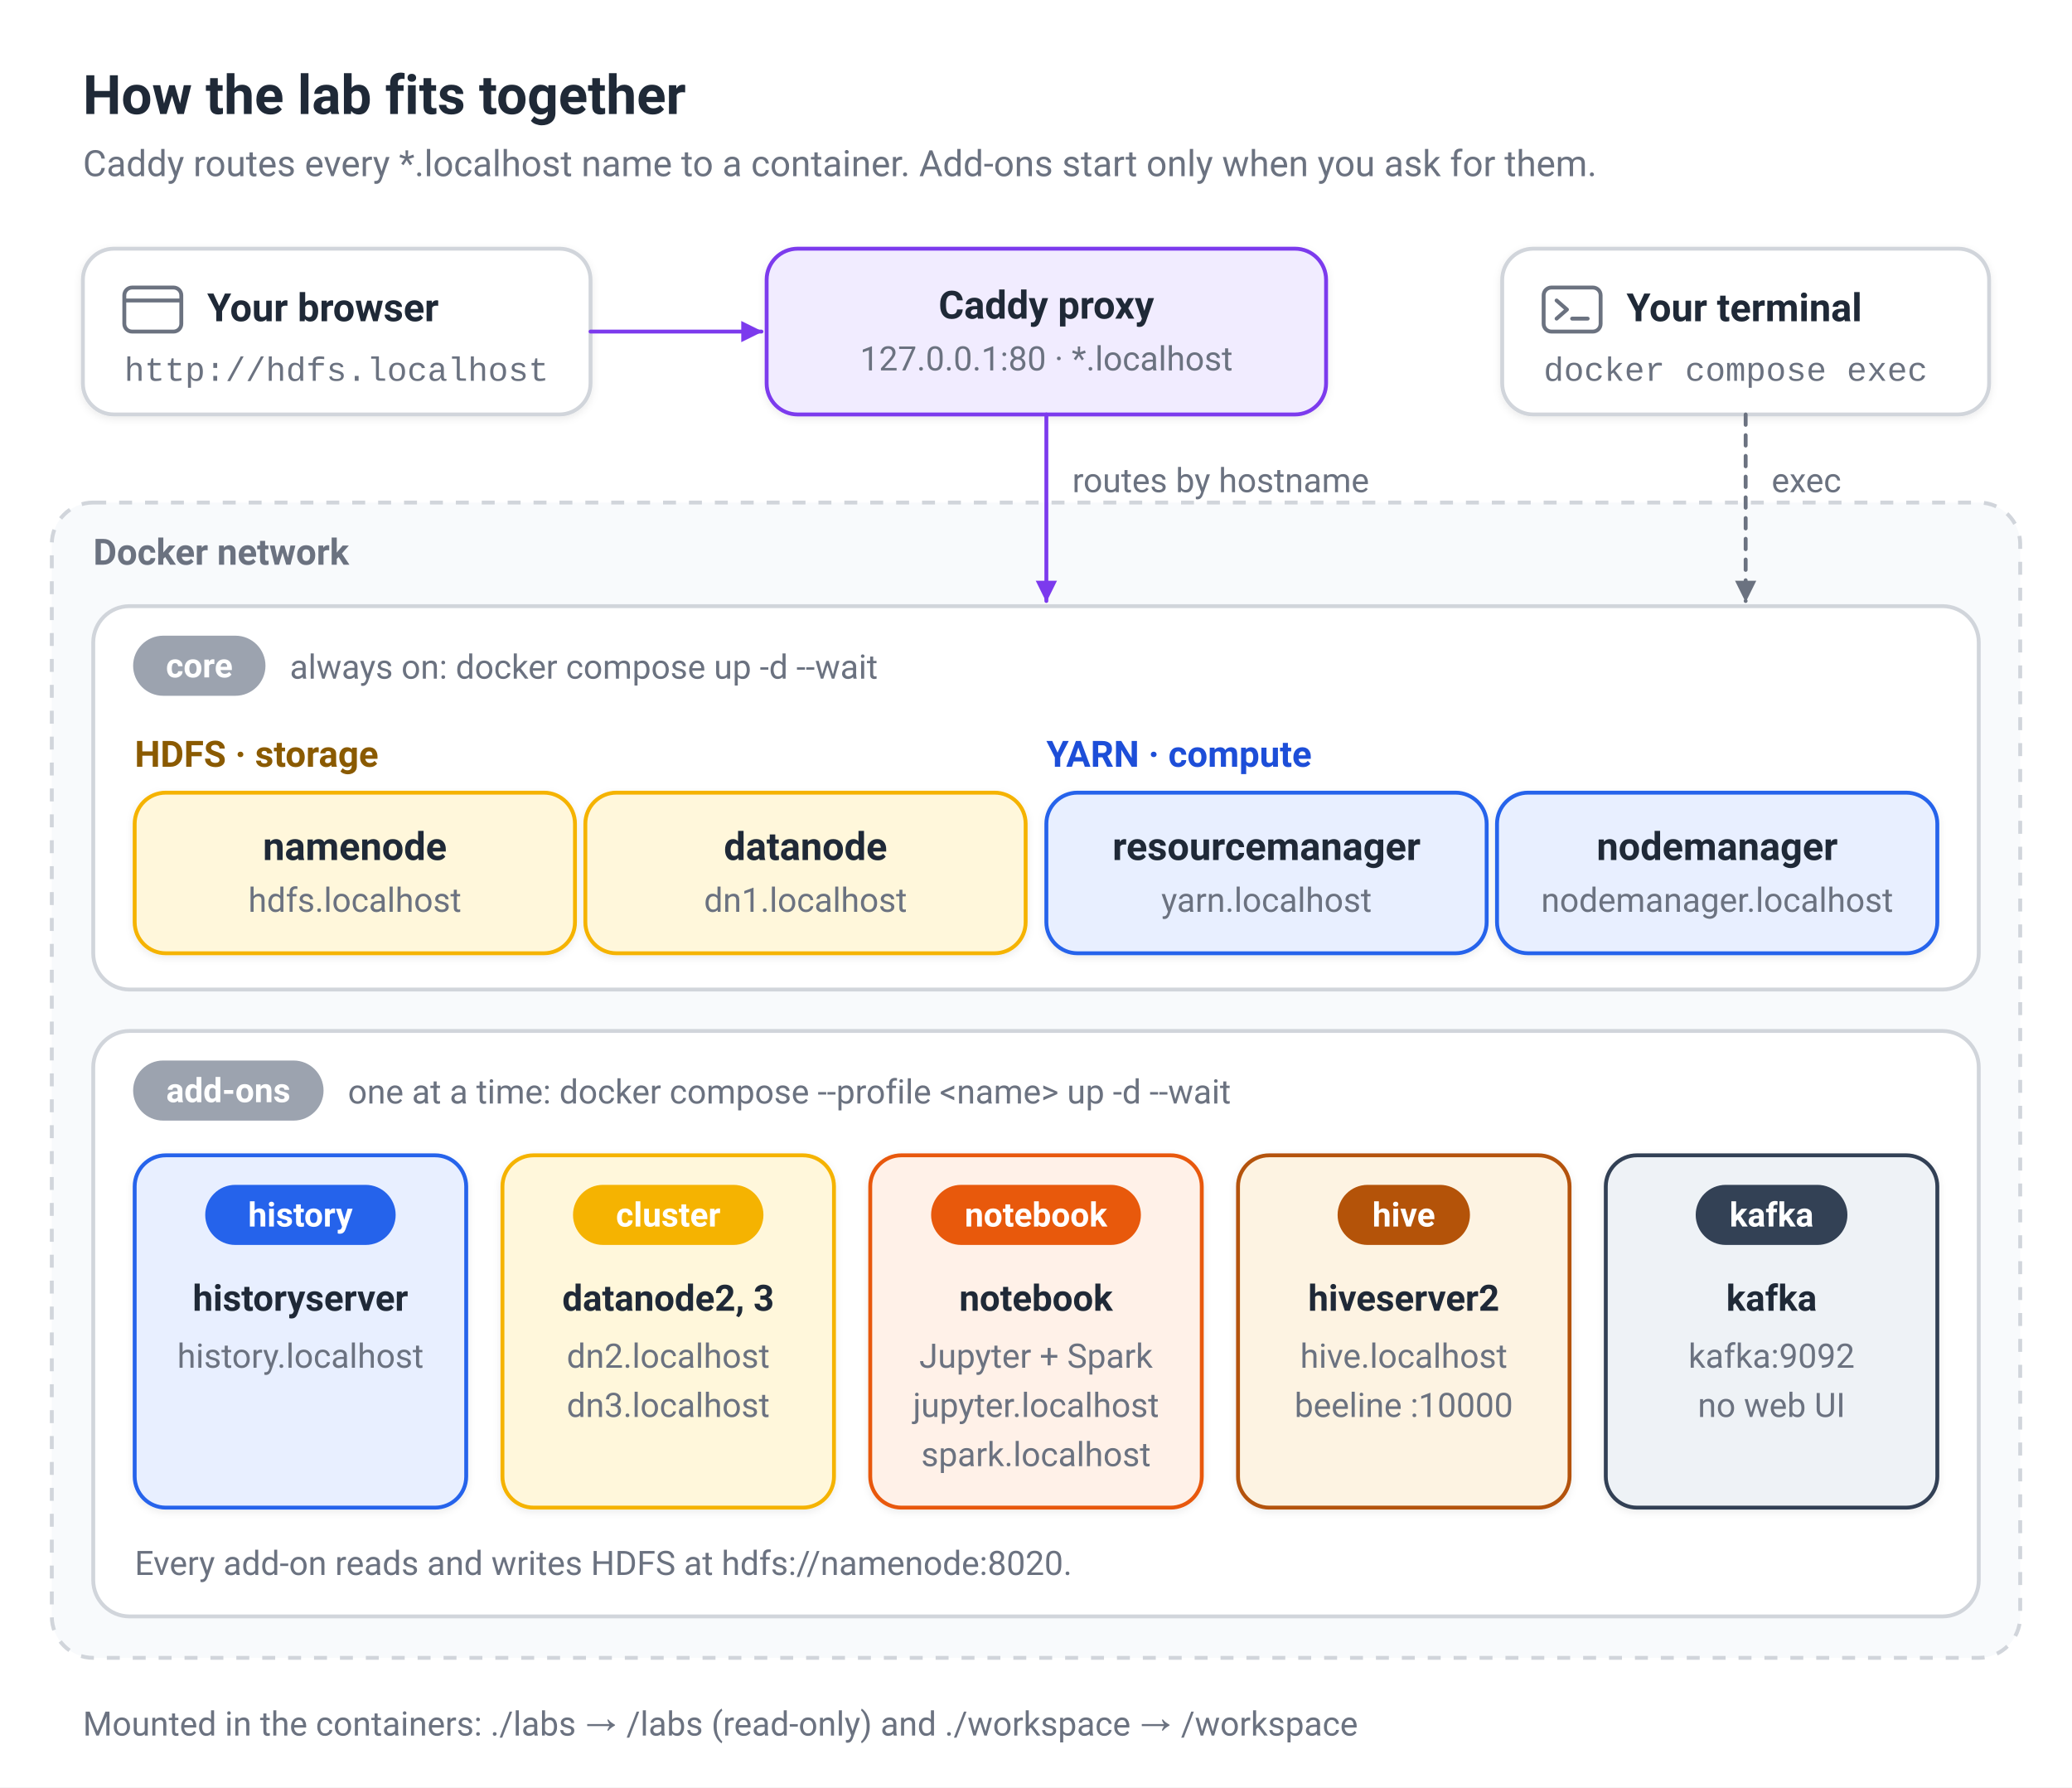
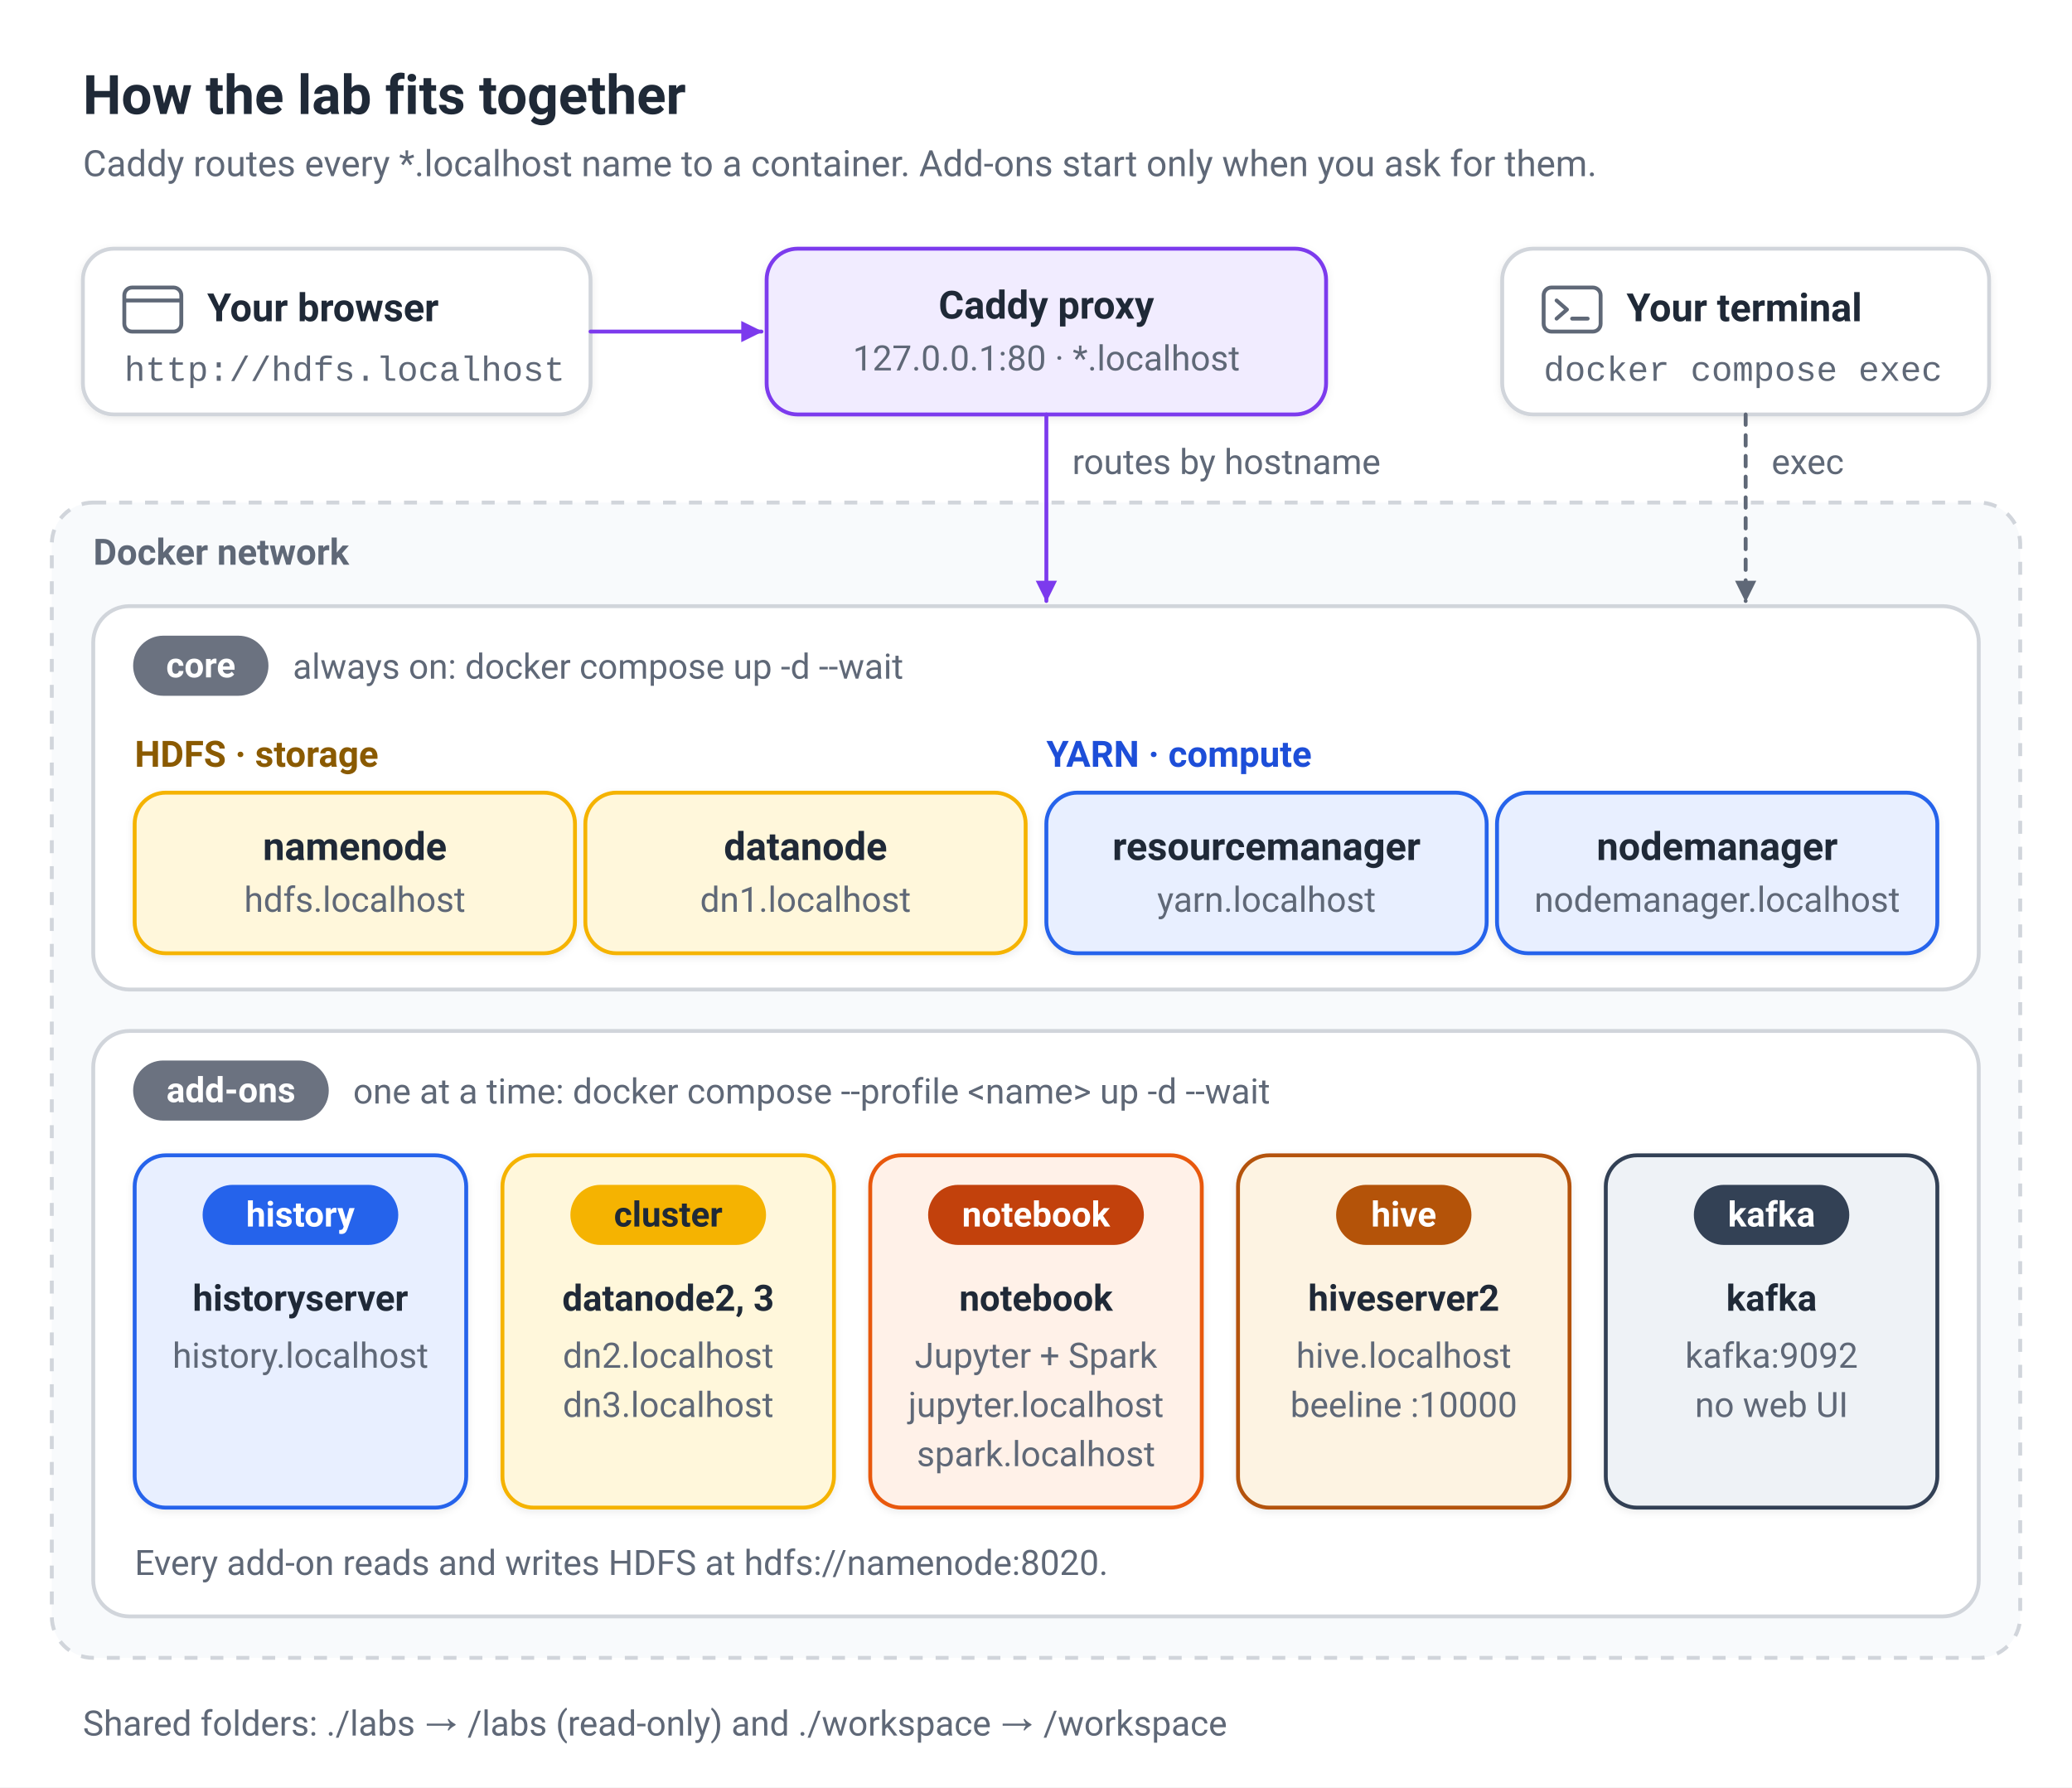
<svg xmlns="http://www.w3.org/2000/svg" width="800" height="690" viewBox="0 0 800 690" role="img" aria-labelledby="title desc" font-family="-apple-system, BlinkMacSystemFont, 'Segoe UI', Roboto, Helvetica, Arial, sans-serif">
  <style>text{font-family:-apple-system, BlinkMacSystemFont, 'Segoe UI', Roboto, Helvetica, Arial, sans-serif;fill:#1f2937}
.t{font-size:21px;font-weight:700}
- .st{font-size:14px;fill:#6b7280}
+ .st{font-size:14px;fill:#5f6877}
.h{font-size:15px;font-weight:600}
.hs{font-size:14px;font-weight:600}
.b{font-size:14px}
- .s{font-size:13px;fill:#6b7280}
- .m{font-family:ui-monospace, SFMono-Regular, Menlo, Consolas, 'Liberation Mono', monospace;font-size:13px}
- .ms{font-family:ui-monospace, SFMono-Regular, Menlo, Consolas, 'Liberation Mono', monospace;font-size:13px;fill:#6b7280}
+ .s{font-size:13.5px;fill:#5f6877}
+ .m{font-family:ui-monospace, SFMono-Regular, Menlo, Consolas, 'Liberation Mono', monospace;font-size:13.5px}
+ .ms{font-family:ui-monospace, SFMono-Regular, Menlo, Consolas, 'Liberation Mono', monospace;font-size:13.5px;fill:#5f6877}
.n{font-size:13px;font-weight:700;fill:#ffffff}</style>
  <defs>
    <filter id="sh" x="-5%" y="-5%" width="110%" height="125%">
      <feDropShadow dx="0" dy="1" stdDeviation="1.5" flood-color="#0f172a" flood-opacity="0.08" />
    </filter>
-     <marker id="a6b7280" viewBox="0 0 10 10" refX="8.5" refY="5" markerWidth="6.5" markerHeight="6.5" orient="auto-start-reverse">
-       <path d="M0.5 0.8 L9 5 L0.5 9.2 z" fill="#6b7280" />
+     <marker id="a5f6877" viewBox="0 0 10 10" refX="8.5" refY="5" markerWidth="6.5" markerHeight="6.5" orient="auto-start-reverse">
+       <path d="M0.5 0.8 L9 5 L0.5 9.2 z" fill="#5f6877" />
    </marker>
    <marker id="a7c3aed" viewBox="0 0 10 10" refX="8.5" refY="5" markerWidth="6.5" markerHeight="6.5" orient="auto-start-reverse">
      <path d="M0.5 0.8 L9 5 L0.5 9.2 z" fill="#7c3aed" />
    </marker>
  </defs>
  <rect width="800" height="690" fill="#ffffff" />
  <text x="32" y="44" class="t">How the lab fits together</text>
  <text x="32" y="68" class="st">Caddy routes every *.localhost name to a container. Add-ons start only when you ask for them.</text>
  <rect x="32" y="96" width="196" height="64" rx="12" fill="#ffffff" stroke="#d1d5db" stroke-width="1.5" filter="url(#sh)" />
-   <rect x="48" y="111" width="22" height="17" rx="3" fill="#ffffff" stroke="#6b7280" stroke-width="1.5" />
-   <line x1="48" y1="116" x2="70" y2="116" stroke="#6b7280" stroke-width="1.5" />
+   <rect x="48" y="111" width="22" height="17" rx="3" fill="#ffffff" stroke="#5f6877" stroke-width="1.5" />
+   <line x1="48" y1="116" x2="70" y2="116" stroke="#5f6877" stroke-width="1.5" />
  <text x="80" y="124" class="h">Your browser</text>
  <text x="48" y="147" class="ms">http://hdfs.localhost</text>
  <rect x="296" y="96" width="216" height="64" rx="12" fill="#f1ecff" stroke="#7c3aed" stroke-width="1.5" filter="url(#sh)" />
  <text x="404" y="123" class="h" text-anchor="middle">Caddy proxy</text>
  <text x="404" y="143" class="s" text-anchor="middle">127.0.0.1:80 · *.localhost</text>
  <rect x="580" y="96" width="188" height="64" rx="12" fill="#ffffff" stroke="#d1d5db" stroke-width="1.5" filter="url(#sh)" />
-   <rect x="596" y="111" width="22" height="17" rx="3" fill="#ffffff" stroke="#6b7280" stroke-width="1.5" />
-   <path d="M601 116 L605 119.5 L601 123" fill="none" stroke="#6b7280" stroke-width="1.5" stroke-linecap="round" stroke-linejoin="round" />
-   <line x1="607" y1="123" x2="613" y2="123" stroke="#6b7280" stroke-width="1.5" stroke-linecap="round" />
+   <rect x="596" y="111" width="22" height="17" rx="3" fill="#ffffff" stroke="#5f6877" stroke-width="1.5" />
+   <path d="M601 116 L605 119.5 L601 123" fill="none" stroke="#5f6877" stroke-width="1.5" stroke-linecap="round" stroke-linejoin="round" />
+   <line x1="607" y1="123" x2="613" y2="123" stroke="#5f6877" stroke-width="1.5" stroke-linecap="round" />
  <text x="628" y="124" class="h">Your terminal</text>
  <text x="596" y="147" class="ms">docker compose exec</text>
  <path d="M228 128 L294 128" fill="none" stroke="#7c3aed" stroke-width="1.5" stroke-linecap="round" stroke-linejoin="round" marker-end="url(#a7c3aed)" />
  <rect x="20" y="194" width="760" height="446" rx="16" fill="#f8fafc" stroke="#d1d5db" stroke-width="1.5" stroke-dasharray="5 5" />
-   <text x="36" y="218" class="hs" style="fill:#6b7280">Docker network</text>
+   <text x="36" y="218" class="hs" style="fill:#5f6877">Docker network</text>
  <path d="M404 160 L404 232" fill="none" stroke="#7c3aed" stroke-width="1.5" stroke-linecap="round" stroke-linejoin="round" marker-end="url(#a7c3aed)" />
-   <text x="414" y="190" class="s">routes by hostname</text>
-   <path d="M674 160 L674 232" fill="none" stroke="#6b7280" stroke-width="1.5" stroke-linecap="round" stroke-linejoin="round" stroke-dasharray="4 4" marker-end="url(#a6b7280)" />
-   <text x="684" y="190" class="s">exec</text>
+   <text x="414" y="183" class="s">routes by hostname</text>
+   <path d="M674 160 L674 232" fill="none" stroke="#5f6877" stroke-width="1.5" stroke-linecap="round" stroke-linejoin="round" stroke-dasharray="4 4" marker-end="url(#a5f6877)" />
+   <text x="684" y="183" class="s">exec</text>
  <rect x="36" y="234" width="728" height="148" rx="14" fill="#ffffff" stroke="#d1d5db" stroke-width="1.5" />
-   <rect x="52" y="246" width="49.9" height="22" rx="11.0" fill="#9ca3af" stroke="#9ca3af" stroke-width="1.2" />
-   <text x="76.95" y="261.5" class="s" text-anchor="middle" style="fill:#ffffff;font-weight:600">core</text>
-   <text x="111.9" y="262" class="s">always on: docker compose up -d --wait</text>
+   <rect x="52" y="246" width="51.05" height="22" rx="11.0" fill="#6b7280" stroke="#6b7280" stroke-width="1.2" />
+   <text x="77.525" y="261.5" class="s" text-anchor="middle" style="fill:#ffffff;font-weight:600">core</text>
+   <text x="113.05" y="262" class="s">always on: docker compose up -d --wait</text>
  <text x="52" y="296" class="hs" style="fill:#8a5a00">HDFS · storage</text>
  <text x="404" y="296" class="hs" style="fill:#1d4ed8">YARN · compute</text>
  <rect x="52" y="306" width="170" height="62" rx="12" fill="#fff7db" stroke="#f5b301" stroke-width="1.5" filter="url(#sh)" />
  <text x="137" y="332" class="h" text-anchor="middle">namenode</text>
  <text x="137" y="352" class="s" text-anchor="middle">hdfs.localhost</text>
  <rect x="226" y="306" width="170" height="62" rx="12" fill="#fff7db" stroke="#f5b301" stroke-width="1.5" filter="url(#sh)" />
  <text x="311" y="332" class="h" text-anchor="middle">datanode</text>
  <text x="311" y="352" class="s" text-anchor="middle">dn1.localhost</text>
  <rect x="404" y="306" width="170" height="62" rx="12" fill="#e8efff" stroke="#2563eb" stroke-width="1.5" filter="url(#sh)" />
  <text x="489" y="332" class="h" text-anchor="middle">resourcemanager</text>
  <text x="489" y="352" class="s" text-anchor="middle">yarn.localhost</text>
  <rect x="578" y="306" width="170" height="62" rx="12" fill="#e8efff" stroke="#2563eb" stroke-width="1.5" filter="url(#sh)" />
  <text x="663" y="332" class="h" text-anchor="middle">nodemanager</text>
  <text x="663" y="352" class="s" text-anchor="middle">nodemanager.localhost</text>
  <rect x="36" y="398" width="728" height="226" rx="14" fill="#ffffff" stroke="#d1d5db" stroke-width="1.5" />
-   <rect x="52" y="410" width="72.325" height="22" rx="11.0" fill="#9ca3af" stroke="#9ca3af" stroke-width="1.2" />
-   <text x="88.162" y="425.5" class="s" text-anchor="middle" style="fill:#ffffff;font-weight:600">add-ons</text>
-   <text x="134.325" y="426" class="s">one at a time: docker compose --profile &lt;name&gt; up -d --wait</text>
+   <rect x="52" y="410" width="74.338" height="22" rx="11.0" fill="#6b7280" stroke="#6b7280" stroke-width="1.2" />
+   <text x="89.169" y="425.5" class="s" text-anchor="middle" style="fill:#ffffff;font-weight:600">add-ons</text>
+   <text x="136.338" y="426" class="s">one at a time: docker compose --profile &lt;name&gt; up -d --wait</text>
  <rect x="52" y="446" width="128" height="136" rx="12" fill="#e8efff" stroke="#2563eb" stroke-width="1.5" filter="url(#sh)" />
-   <rect x="79.838" y="458" width="72.325" height="22" rx="11.0" fill="#2563eb" stroke="#2563eb" stroke-width="1.2" />
+   <rect x="78.831" y="458" width="74.338" height="22" rx="11.0" fill="#2563eb" stroke="#2563eb" stroke-width="1.2" />
  <text x="116" y="473.5" class="s" text-anchor="middle" style="fill:#ffffff;font-weight:600">history</text>
  <text x="116" y="506" class="hs" text-anchor="middle">historyserver</text>
  <text x="116" y="528" class="s" text-anchor="middle">history.localhost</text>
  <rect x="194" y="446" width="128" height="136" rx="12" fill="#fff7db" stroke="#f5b301" stroke-width="1.5" filter="url(#sh)" />
-   <rect x="221.838" y="458" width="72.325" height="22" rx="11.0" fill="#f5b301" stroke="#f5b301" stroke-width="1.2" />
-   <text x="258" y="473.5" class="s" text-anchor="middle" style="fill:#ffffff;font-weight:600">cluster</text>
+   <rect x="220.831" y="458" width="74.338" height="22" rx="11.0" fill="#f5b301" stroke="#f5b301" stroke-width="1.2" />
+   <text x="258" y="473.5" class="s" text-anchor="middle" style="fill:#1f2937;font-weight:600">cluster</text>
  <text x="258" y="506" class="hs" text-anchor="middle">datanode2, 3</text>
  <text x="258" y="528" class="s" text-anchor="middle">dn2.localhost</text>
  <text x="258" y="547" class="s" text-anchor="middle">dn3.localhost</text>
  <rect x="336" y="446" width="128" height="136" rx="12" fill="#fff1e8" stroke="#e8590c" stroke-width="1.5" filter="url(#sh)" />
-   <rect x="360.1" y="458" width="79.8" height="22" rx="11.0" fill="#e8590c" stroke="#e8590c" stroke-width="1.2" />
+   <rect x="358.95" y="458" width="82.1" height="22" rx="11.0" fill="#c2410c" stroke="#c2410c" stroke-width="1.2" />
  <text x="400" y="473.5" class="s" text-anchor="middle" style="fill:#ffffff;font-weight:600">notebook</text>
  <text x="400" y="506" class="hs" text-anchor="middle">notebook</text>
  <text x="400" y="528" class="s" text-anchor="middle">Jupyter + Spark</text>
  <text x="400" y="547" class="s" text-anchor="middle">jupyter.localhost</text>
  <text x="400" y="566" class="s" text-anchor="middle">spark.localhost</text>
  <rect x="478" y="446" width="128" height="136" rx="12" fill="#fdf3e2" stroke="#b45309" stroke-width="1.5" filter="url(#sh)" />
-   <rect x="517.05" y="458" width="49.9" height="22" rx="11.0" fill="#b45309" stroke="#b45309" stroke-width="1.2" />
+   <rect x="516.475" y="458" width="51.05" height="22" rx="11.0" fill="#b45309" stroke="#b45309" stroke-width="1.2" />
  <text x="542" y="473.5" class="s" text-anchor="middle" style="fill:#ffffff;font-weight:600">hive</text>
  <text x="542" y="506" class="hs" text-anchor="middle">hiveserver2</text>
  <text x="542" y="528" class="s" text-anchor="middle">hive.localhost</text>
  <text x="542" y="547" class="s" text-anchor="middle">beeline :10000</text>
  <rect x="620" y="446" width="128" height="136" rx="12" fill="#eef2f6" stroke="#334155" stroke-width="1.5" filter="url(#sh)" />
-   <rect x="655.312" y="458" width="57.375" height="22" rx="11.0" fill="#334155" stroke="#334155" stroke-width="1.2" />
+   <rect x="654.594" y="458" width="58.812" height="22" rx="11.0" fill="#334155" stroke="#334155" stroke-width="1.2" />
  <text x="684" y="473.5" class="s" text-anchor="middle" style="fill:#ffffff;font-weight:600">kafka</text>
  <text x="684" y="506" class="hs" text-anchor="middle">kafka</text>
  <text x="684" y="528" class="s" text-anchor="middle">kafka:9092</text>
  <text x="684" y="547" class="s" text-anchor="middle">no web UI</text>
  <text x="52" y="608" class="s">Every add-on reads and writes HDFS at hdfs://namenode:8020.</text>
-   <text x="32" y="670" class="s">Mounted in the containers: ./labs → /labs (read-only) and ./workspace → /workspace</text>
+   <text x="32" y="670" class="s">Shared folders: ./labs → /labs (read-only) and ./workspace → /workspace</text>
</svg>
